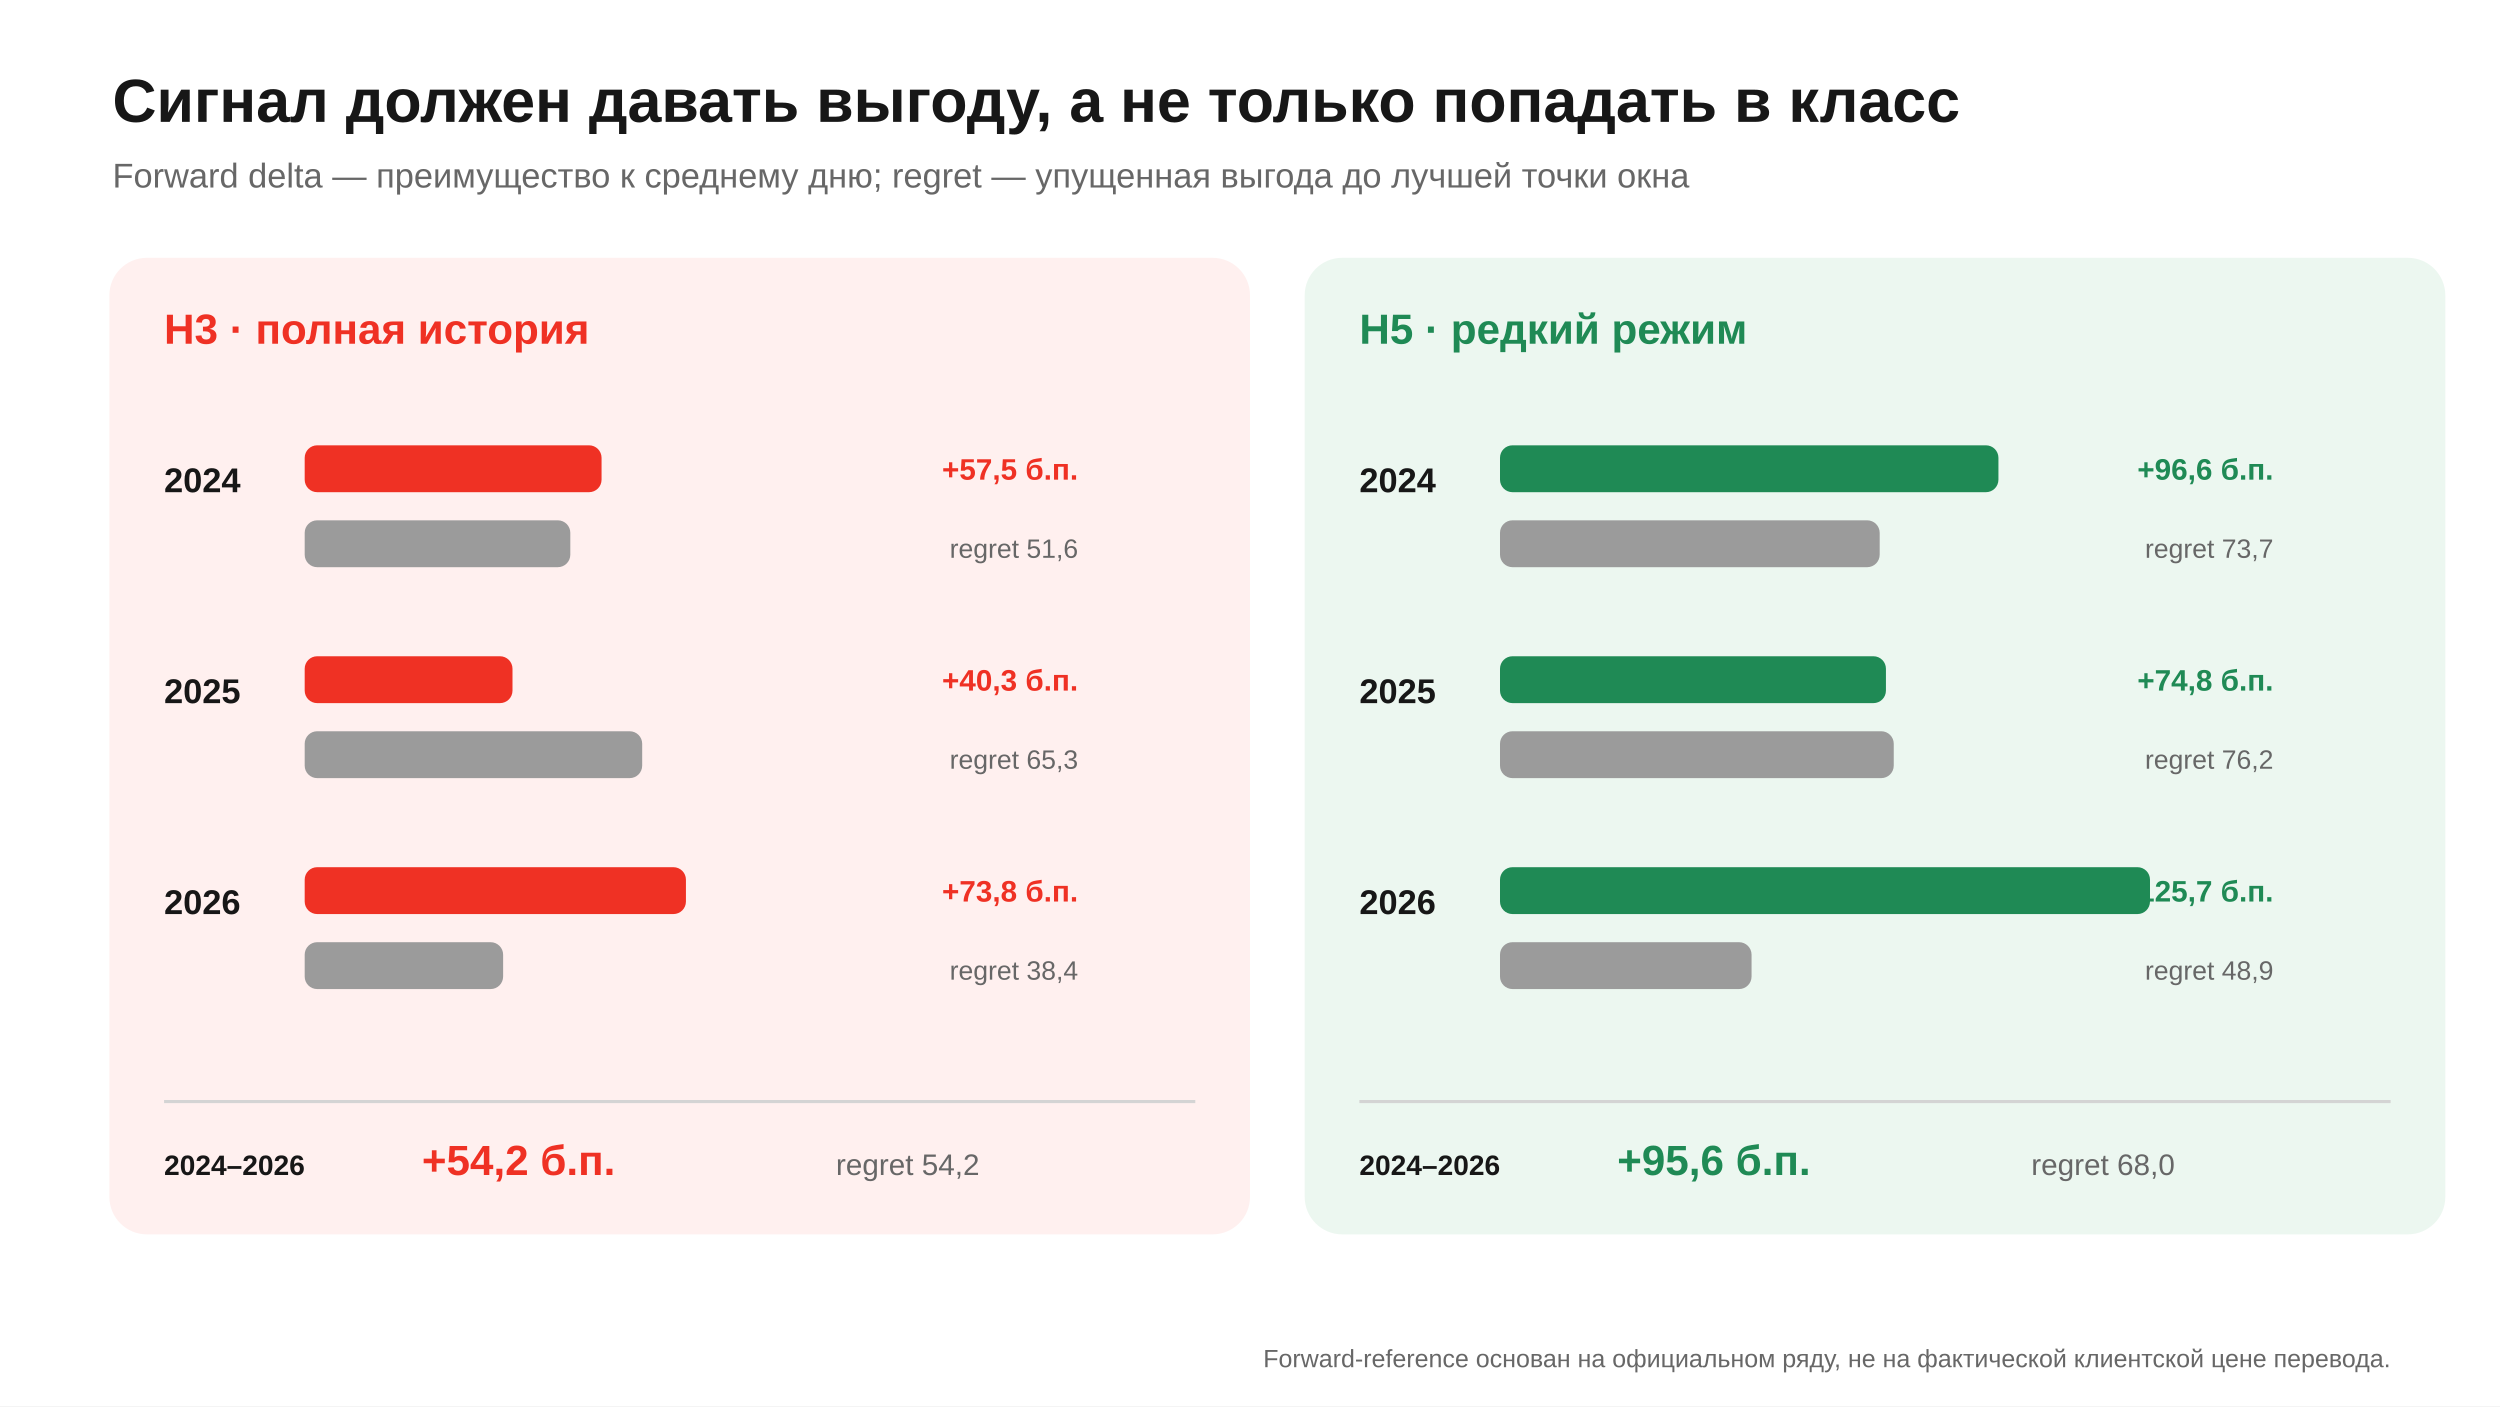
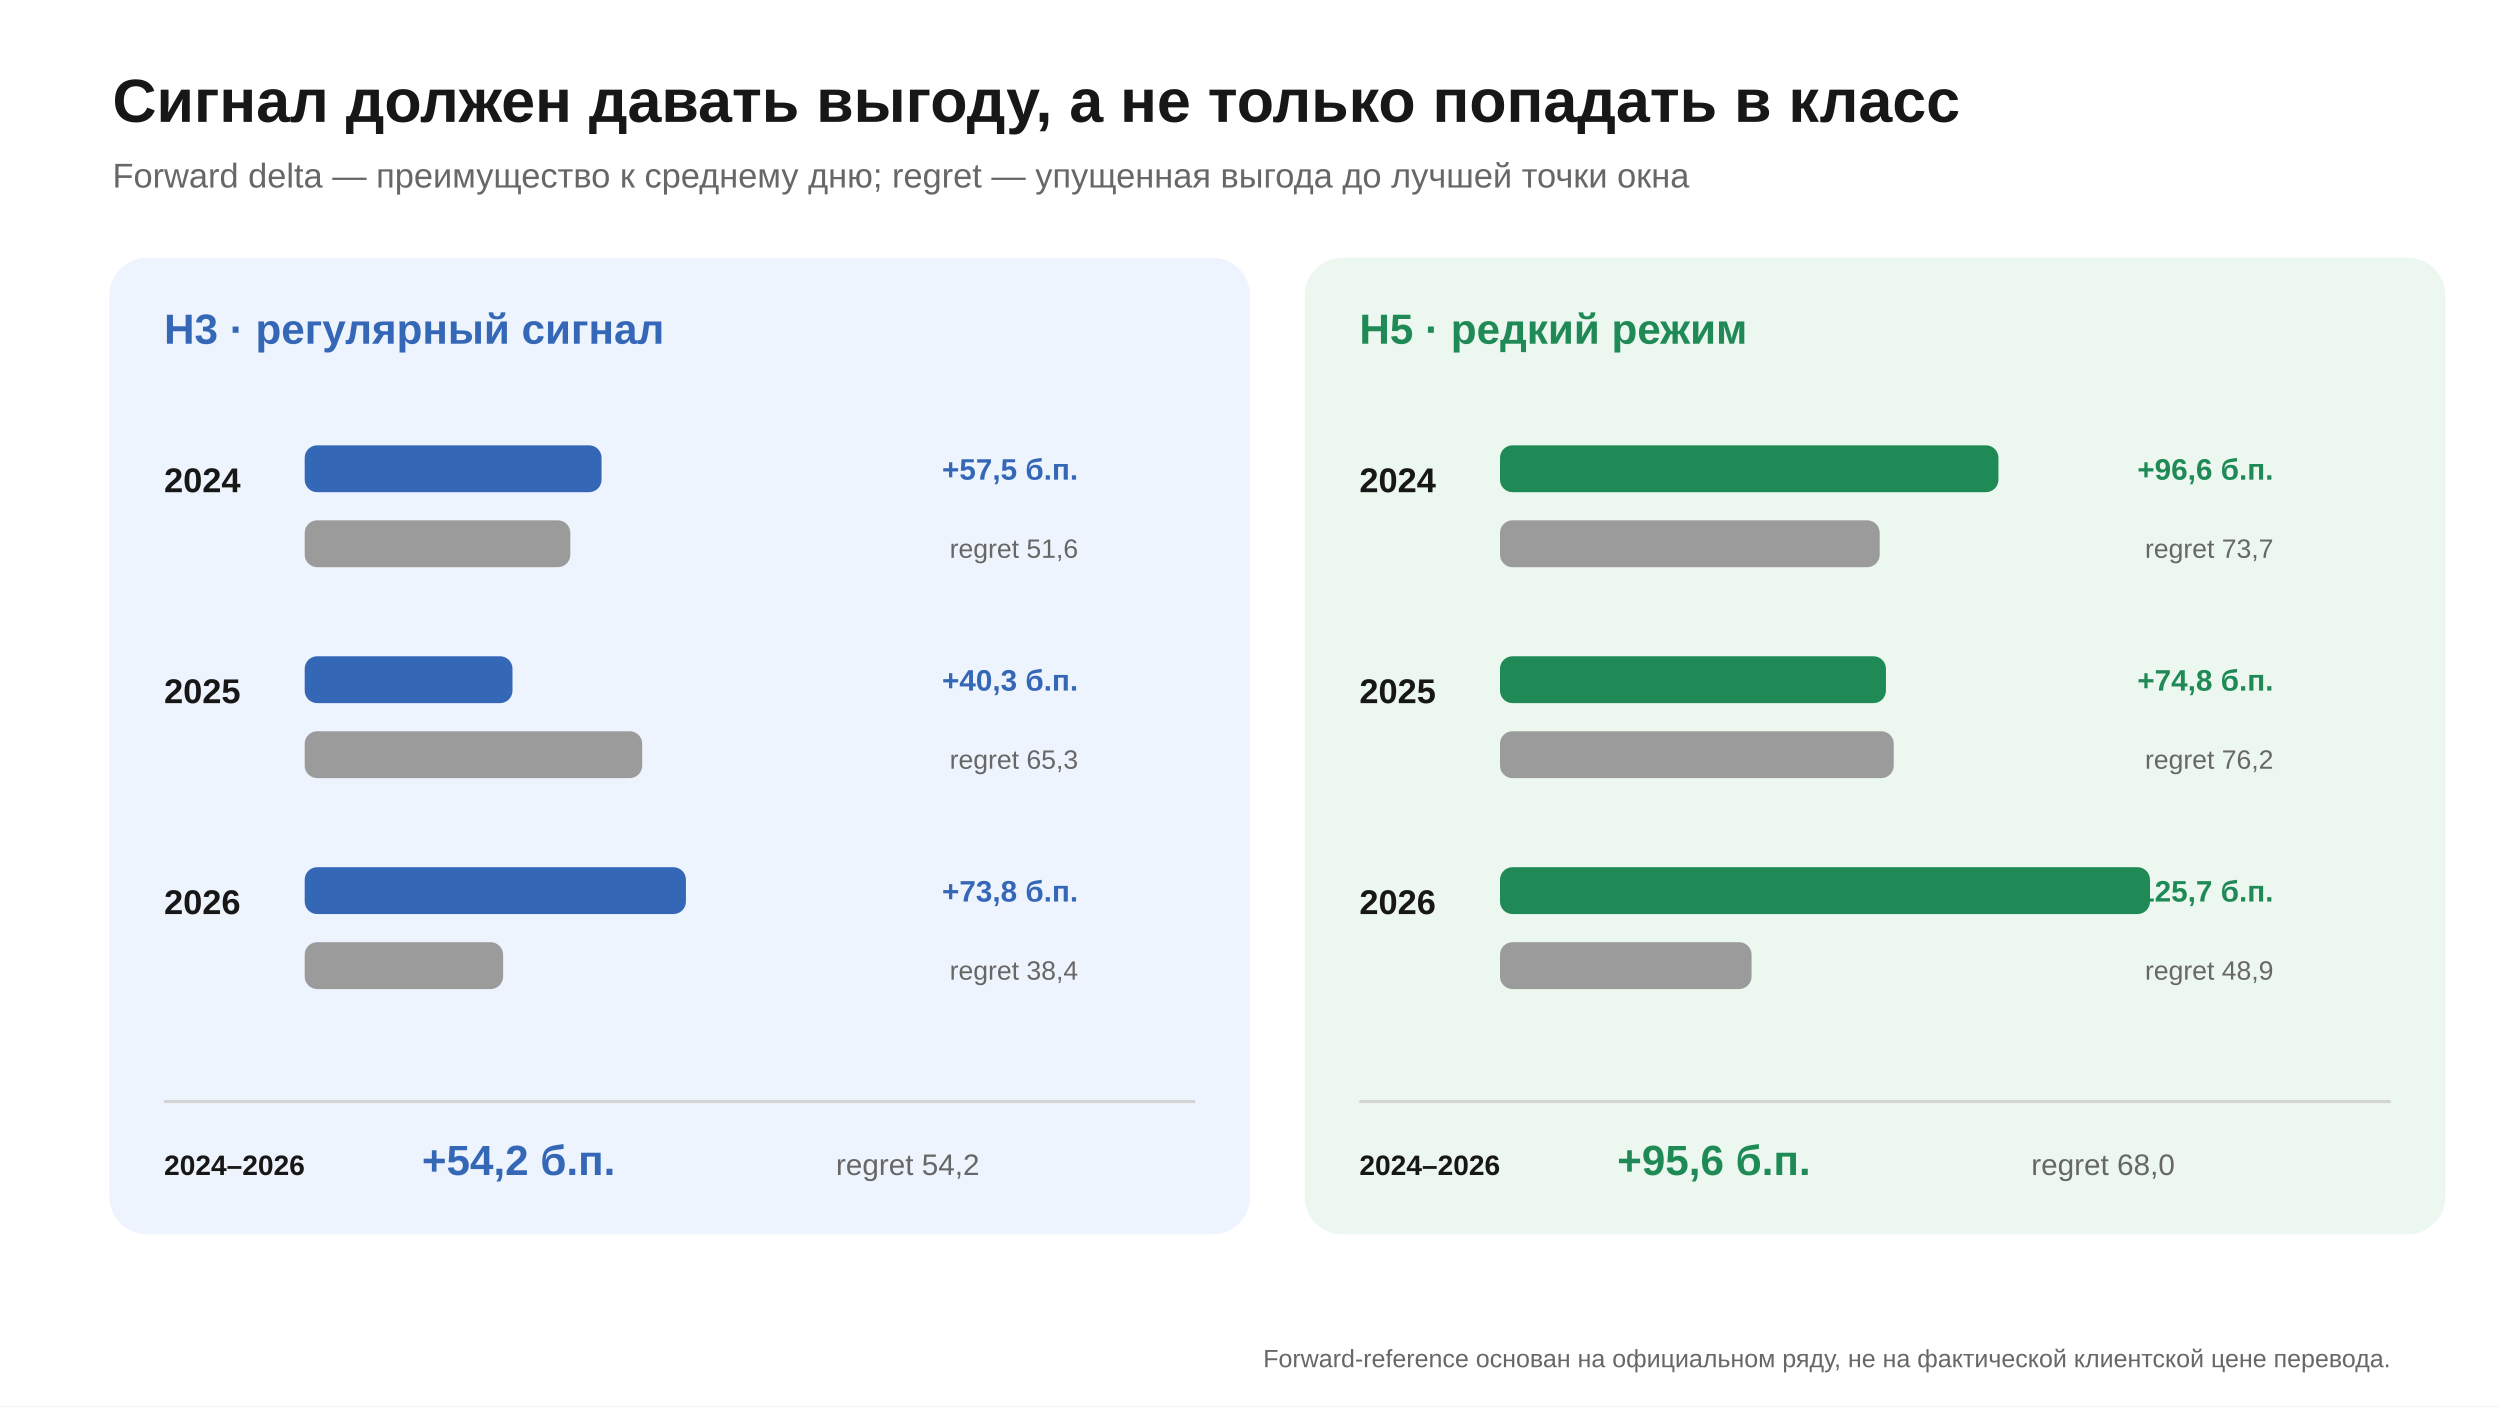
<svg xmlns="http://www.w3.org/2000/svg" width="1600" height="900" viewBox="0 0 1600 900" role="img" aria-labelledby="title desc">
  <rect width="1600" height="900" fill="#FFFFFF" />
  <text x="72" y="78" font-family="Arial, Helvetica, sans-serif" font-size="39" font-weight="700" fill="#171717" text-anchor="start">Сигнал должен давать выгоду, а не только попадать в класс</text>
  <text x="72" y="120" font-family="Arial, Helvetica, sans-serif" font-size="22" font-weight="400" fill="#676767" text-anchor="start">Forward delta — преимущество к среднему дню; regret — упущенная выгода до лучшей точки окна</text>
-   <rect x="70" y="165" width="730" height="625" rx="24" fill="#FFF0EF" stroke="none" stroke-width="1" />
-   <text x="105" y="220" font-family="Arial, Helvetica, sans-serif" font-size="27" font-weight="700" fill="#EF3124" text-anchor="start">H3 · полная история</text>
+   <rect x="70" y="165" width="730" height="625" rx="24" fill="#EEF4FD" stroke="none" stroke-width="1" />
+   <text x="105" y="220" font-family="Arial, Helvetica, sans-serif" font-size="27" font-weight="700" fill="#3567B7" text-anchor="start">H3 · регулярный сигнал</text>
  <text x="105" y="315" font-family="Arial, Helvetica, sans-serif" font-size="22" font-weight="700" fill="#171717" text-anchor="start">2024</text>
-   <rect x="195" y="285" width="190" height="30" rx="8" fill="#EF3124" stroke="none" stroke-width="1" />
-   <text x="690" y="307" font-family="Arial, Helvetica, sans-serif" font-size="19" font-weight="700" fill="#EF3124" text-anchor="end">+57,5 б.п.</text>
+   <rect x="195" y="285" width="190" height="30" rx="8" fill="#3567B7" stroke="none" stroke-width="1" />
+   <text x="690" y="307" font-family="Arial, Helvetica, sans-serif" font-size="19" font-weight="700" fill="#3567B7" text-anchor="end">+57,5 б.п.</text>
  <rect x="195" y="333" width="170" height="30" rx="8" fill="#9B9B9B" stroke="none" stroke-width="1" />
  <text x="690" y="357" font-family="Arial, Helvetica, sans-serif" font-size="17" font-weight="400" fill="#676767" text-anchor="end">regret 51,6</text>
  <text x="105" y="450" font-family="Arial, Helvetica, sans-serif" font-size="22" font-weight="700" fill="#171717" text-anchor="start">2025</text>
-   <rect x="195" y="420" width="133" height="30" rx="8" fill="#EF3124" stroke="none" stroke-width="1" />
-   <text x="690" y="442" font-family="Arial, Helvetica, sans-serif" font-size="19" font-weight="700" fill="#EF3124" text-anchor="end">+40,3 б.п.</text>
+   <rect x="195" y="420" width="133" height="30" rx="8" fill="#3567B7" stroke="none" stroke-width="1" />
+   <text x="690" y="442" font-family="Arial, Helvetica, sans-serif" font-size="19" font-weight="700" fill="#3567B7" text-anchor="end">+40,3 б.п.</text>
  <rect x="195" y="468" width="216" height="30" rx="8" fill="#9B9B9B" stroke="none" stroke-width="1" />
  <text x="690" y="492" font-family="Arial, Helvetica, sans-serif" font-size="17" font-weight="400" fill="#676767" text-anchor="end">regret 65,3</text>
  <text x="105" y="585" font-family="Arial, Helvetica, sans-serif" font-size="22" font-weight="700" fill="#171717" text-anchor="start">2026</text>
-   <rect x="195" y="555" width="244" height="30" rx="8" fill="#EF3124" stroke="none" stroke-width="1" />
-   <text x="690" y="577" font-family="Arial, Helvetica, sans-serif" font-size="19" font-weight="700" fill="#EF3124" text-anchor="end">+73,8 б.п.</text>
+   <rect x="195" y="555" width="244" height="30" rx="8" fill="#3567B7" stroke="none" stroke-width="1" />
+   <text x="690" y="577" font-family="Arial, Helvetica, sans-serif" font-size="19" font-weight="700" fill="#3567B7" text-anchor="end">+73,8 б.п.</text>
  <rect x="195" y="603" width="127" height="30" rx="8" fill="#9B9B9B" stroke="none" stroke-width="1" />
  <text x="690" y="627" font-family="Arial, Helvetica, sans-serif" font-size="17" font-weight="400" fill="#676767" text-anchor="end">regret 38,4</text>
  <line x1="105" y1="705" x2="765" y2="705" stroke="#D4D4D4" stroke-width="2" />
  <text x="105" y="752" font-family="Arial, Helvetica, sans-serif" font-size="18" font-weight="700" fill="#171717" text-anchor="start">2024–2026</text>
-   <text x="270" y="752" font-family="Arial, Helvetica, sans-serif" font-size="27" font-weight="700" fill="#EF3124" text-anchor="start">+54,2 б.п.</text>
+   <text x="270" y="752" font-family="Arial, Helvetica, sans-serif" font-size="27" font-weight="700" fill="#3567B7" text-anchor="start">+54,2 б.п.</text>
  <text x="535" y="752" font-family="Arial, Helvetica, sans-serif" font-size="19" font-weight="400" fill="#676767" text-anchor="start">regret 54,2</text>
  <rect x="835" y="165" width="730" height="625" rx="24" fill="#ECF7F0" stroke="none" stroke-width="1" />
  <text x="870" y="220" font-family="Arial, Helvetica, sans-serif" font-size="27" font-weight="700" fill="#1F8A55" text-anchor="start">H5 · редкий режим</text>
  <text x="870" y="315" font-family="Arial, Helvetica, sans-serif" font-size="22" font-weight="700" fill="#171717" text-anchor="start">2024</text>
  <rect x="960" y="285" width="319" height="30" rx="8" fill="#1F8A55" stroke="none" stroke-width="1" />
  <text x="1455" y="307" font-family="Arial, Helvetica, sans-serif" font-size="19" font-weight="700" fill="#1F8A55" text-anchor="end">+96,6 б.п.</text>
  <rect x="960" y="333" width="243" height="30" rx="8" fill="#9B9B9B" stroke="none" stroke-width="1" />
  <text x="1455" y="357" font-family="Arial, Helvetica, sans-serif" font-size="17" font-weight="400" fill="#676767" text-anchor="end">regret 73,7</text>
  <text x="870" y="450" font-family="Arial, Helvetica, sans-serif" font-size="22" font-weight="700" fill="#171717" text-anchor="start">2025</text>
  <rect x="960" y="420" width="247" height="30" rx="8" fill="#1F8A55" stroke="none" stroke-width="1" />
  <text x="1455" y="442" font-family="Arial, Helvetica, sans-serif" font-size="19" font-weight="700" fill="#1F8A55" text-anchor="end">+74,8 б.п.</text>
  <rect x="960" y="468" width="252" height="30" rx="8" fill="#9B9B9B" stroke="none" stroke-width="1" />
  <text x="1455" y="492" font-family="Arial, Helvetica, sans-serif" font-size="17" font-weight="400" fill="#676767" text-anchor="end">regret 76,2</text>
  <text x="870" y="585" font-family="Arial, Helvetica, sans-serif" font-size="22" font-weight="700" fill="#171717" text-anchor="start">2026</text>
  <rect x="960" y="555" width="416" height="30" rx="8" fill="#1F8A55" stroke="none" stroke-width="1" />
  <text x="1455" y="577" font-family="Arial, Helvetica, sans-serif" font-size="19" font-weight="700" fill="#1F8A55" text-anchor="end">+125,7 б.п.</text>
  <rect x="960" y="603" width="161" height="30" rx="8" fill="#9B9B9B" stroke="none" stroke-width="1" />
  <text x="1455" y="627" font-family="Arial, Helvetica, sans-serif" font-size="17" font-weight="400" fill="#676767" text-anchor="end">regret 48,9</text>
  <line x1="870" y1="705" x2="1530" y2="705" stroke="#D4D4D4" stroke-width="2" />
  <text x="870" y="752" font-family="Arial, Helvetica, sans-serif" font-size="18" font-weight="700" fill="#171717" text-anchor="start">2024–2026</text>
  <text x="1035" y="752" font-family="Arial, Helvetica, sans-serif" font-size="27" font-weight="700" fill="#1F8A55" text-anchor="start">+95,6 б.п.</text>
  <text x="1300" y="752" font-family="Arial, Helvetica, sans-serif" font-size="19" font-weight="400" fill="#676767" text-anchor="start">regret 68,0</text>
  <text x="1530" y="875" font-family="Arial, Helvetica, sans-serif" font-size="16" font-weight="400" fill="#676767" text-anchor="end">Forward-reference основан на официальном ряду, не на фактической клиентской цене перевода.</text>
</svg>
